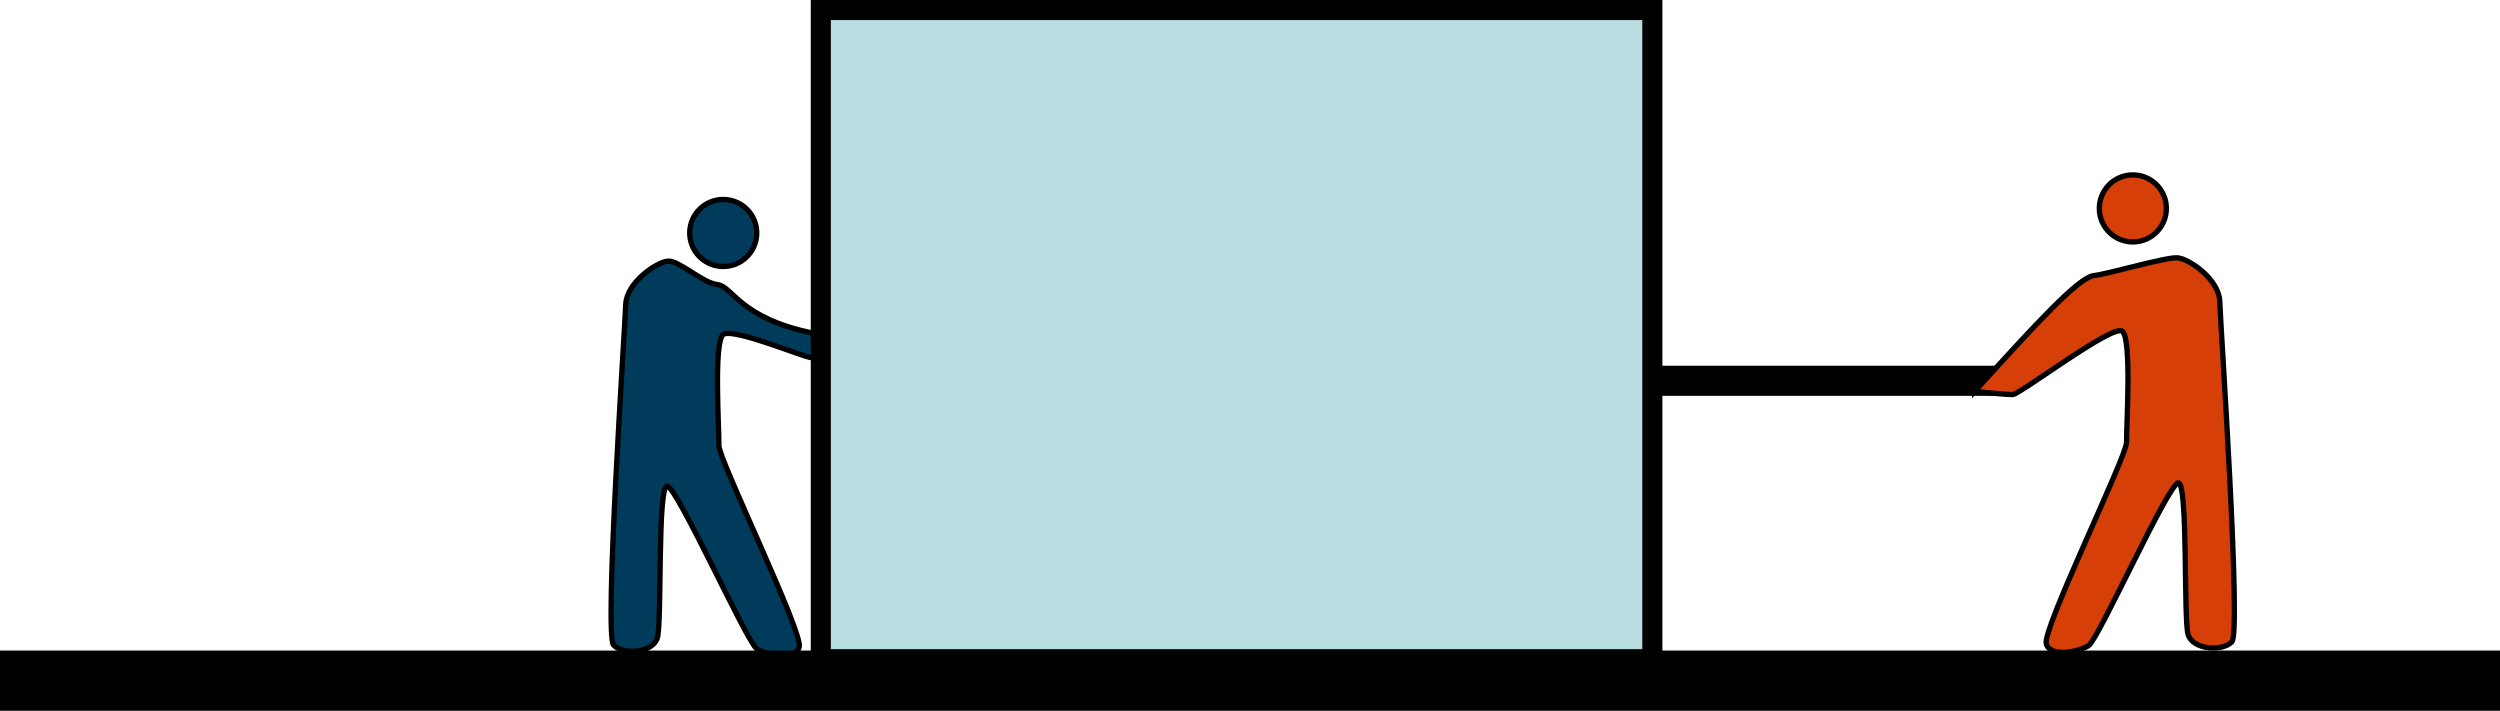
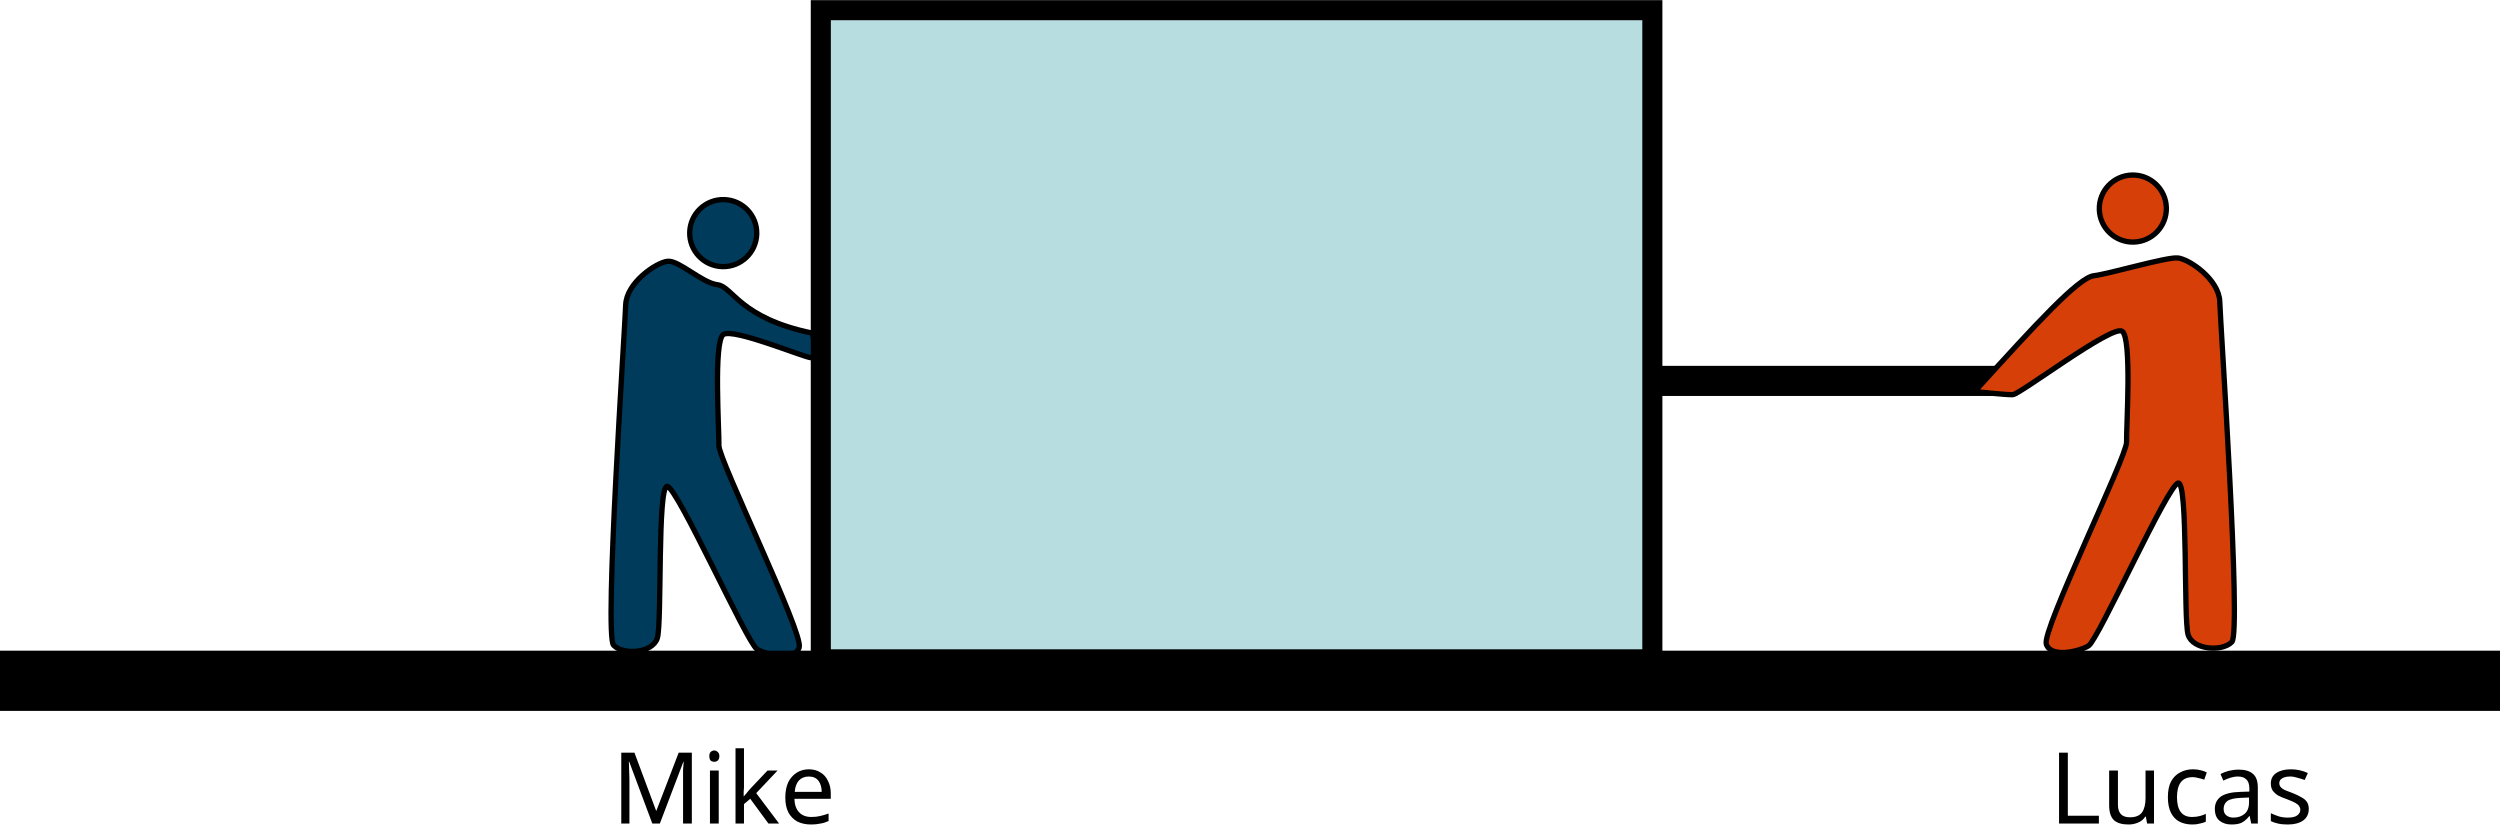
- <svg xmlns="http://www.w3.org/2000/svg" width="4.903in" height="1.394in" viewBox="0 0 124.548 35.409" version="1.1" id="svg8">
+ <svg xmlns="http://www.w3.org/2000/svg" width="4.903in" height="1.618in" viewBox="0 0 124.548 41.086" version="1.1" id="svg8">
  <defs id="defs2">
    <marker orient="auto" refY="0" refX="0" id="Arrow2Mend" style="overflow:visible">
      <path id="path4382" style="fill:#000000;fill-opacity:1;fill-rule:evenodd;stroke:#000000;stroke-width:0.625;stroke-linejoin:round;stroke-opacity:1" d="M 8.719,4.034 -2.207,0.016 8.719,-4.002 c -1.745,2.372 -1.735,5.617 -6e-7,8.035 z" transform="scale(-0.6)" />
    </marker>
    <marker orient="auto" refY="0" refX="0" id="Arrow2Mend-5" style="overflow:visible">
      <path id="path4382-5" style="fill:#000000;fill-opacity:1;fill-rule:evenodd;stroke:#000000;stroke-width:0.625;stroke-linejoin:round;stroke-opacity:1" d="M 8.719,4.034 -2.207,0.016 8.719,-4.002 c -1.745,2.372 -1.735,5.617 -6e-7,8.035 z" transform="scale(-0.6)" />
    </marker>
  </defs>
  <g id="layer1" transform="translate(57.59979,-161.9863)">
    <g id="g896" transform="translate(3.704167)">
      <circle transform="matrix(-0.9996264,-0.02733309,-0.02733309,0.9996264,0,0)" cy="174.218" cx="20.519" id="path1009-2-2" style="fill:#003b5c;fill-opacity:1;stroke:#000000;stroke-width:0.265;stroke-miterlimit:4;stroke-dasharray:none;stroke-dashoffset:0;stroke-opacity:1" r="1.67" />
      <path id="path1019-0-4" d="m -20.829,178.575 c -3.637,-0.743 -3.965,-2.32 -4.733,-2.411 -0.768,-0.091 -1.917,-1.223 -2.479,-1.169 -0.562,0.055 -2.061,1.065 -2.092,2.185 -0.031,1.12 -1.08,16.438 -0.603,16.942 0.477,0.504 1.951,0.404 2.182,-0.361 0.231,-0.765 -0.003,-7.568 0.487,-7.555 0.49,0.013 3.991,7.818 4.473,8.111 0.483,0.293 1.875,0.612 2.105,-0.083 0.229,-0.695 -4.019,-9.36 -4,-10.06 0.019,-0.7 -0.278,-5.193 0.221,-5.53 0.5,-0.337 4.03,1.148 4.38,1.158 0.35,0.01 0.059,-1.227 0.059,-1.227 z" style="fill:#003b5c;fill-opacity:1;stroke:#000000;stroke-width:0.265;stroke-linecap:butt;stroke-linejoin:miter;stroke-miterlimit:4;stroke-dasharray:none;stroke-opacity:1" />
    </g>
    <rect style="fill:#b8dde1;fill-opacity:1;stroke:#000000;stroke-width:1;stroke-miterlimit:4;stroke-dasharray:none;stroke-dashoffset:0;stroke-opacity:1" id="rect884" width="41.427" height="32.34" x="-16.708" y="162.486" />
    <path style="fill:none;stroke:#000000;stroke-width:3;stroke-linecap:butt;stroke-linejoin:miter;stroke-miterlimit:4;stroke-dasharray:none;stroke-opacity:1" d="M -57.6,195.895 H 66.948" id="path888" />
    <path style="fill:none;stroke:#000000;stroke-width:1.5;stroke-linecap:butt;stroke-linejoin:miter;stroke-miterlimit:4;stroke-dasharray:none;stroke-opacity:1" d="M 24.986,180.955 H 42.894" id="path890" />
    <g id="g1502-9" transform="matrix(0.1570147,-0.0042933,-0.0042933,-0.1570147,-6.431394,161.7818)" style="fill:#d73f09;fill-opacity:1">
      <circle transform="scale(1,-1)" r="10.633" cy="76.962" cx="348.741" id="path1009-2" style="fill:#d73f09;fill-opacity:1;stroke:#000000;stroke-width:1.686;stroke-miterlimit:4;stroke-dasharray:none;stroke-dashoffset:0;stroke-opacity:1" />
      <path id="path1019-0" d="m 297.008,-133.6 c 20.069,20.961 33.894,35.232 38.8,35.678 4.906,0.446 23.191,5.352 26.758,4.906 3.568,-0.446 12.933,-7.136 12.933,-14.271 0,-7.136 4.014,-104.803 0.892,-107.925 -3.122,-3.122 -12.487,-2.23 -13.825,2.676 -1.338,4.906 1.338,48.165 -1.784,48.165 -3.122,0 -26.758,-49.057 -29.88,-50.841 -3.122,-1.784 -12.041,-3.568 -13.379,0.892 -1.338,4.46 27.204,58.868 27.204,63.328 0,4.46 2.676,33.002 -0.446,35.232 -3.122,2.23 -33.002,-19.177 -35.232,-19.177 -2.23,0 -12.041,1.338 -12.041,1.338 z" style="fill:#d73f09;fill-opacity:1;stroke:#000000;stroke-width:1.686;stroke-linecap:butt;stroke-linejoin:miter;stroke-miterlimit:4;stroke-dasharray:none;stroke-opacity:1" />
    </g>
+     <text xml:space="preserve" style="font-size:4.939px;line-height:1.25;font-family:'Book Antiqua';-inkscape-font-specification:'Book Antiqua';letter-spacing:0px;word-spacing:0px;stroke-width:0.265" x="-27.131" y="203.008" id="text851">
+       <tspan id="tspan849" x="-27.131" y="203.008" style="stroke-width:0.265">Mike</tspan>
+     </text>
+     <text xml:space="preserve" style="font-size:4.939px;line-height:1.25;font-family:'Book Antiqua';-inkscape-font-specification:'Book Antiqua';letter-spacing:0px;word-spacing:0px;stroke-width:0.265" x="44.497" y="203.008" id="text851-8">
+       <tspan id="tspan849-1" x="44.497" y="203.008" style="stroke-width:0.265">Lucas</tspan>
+     </text>
  </g>
</svg>
